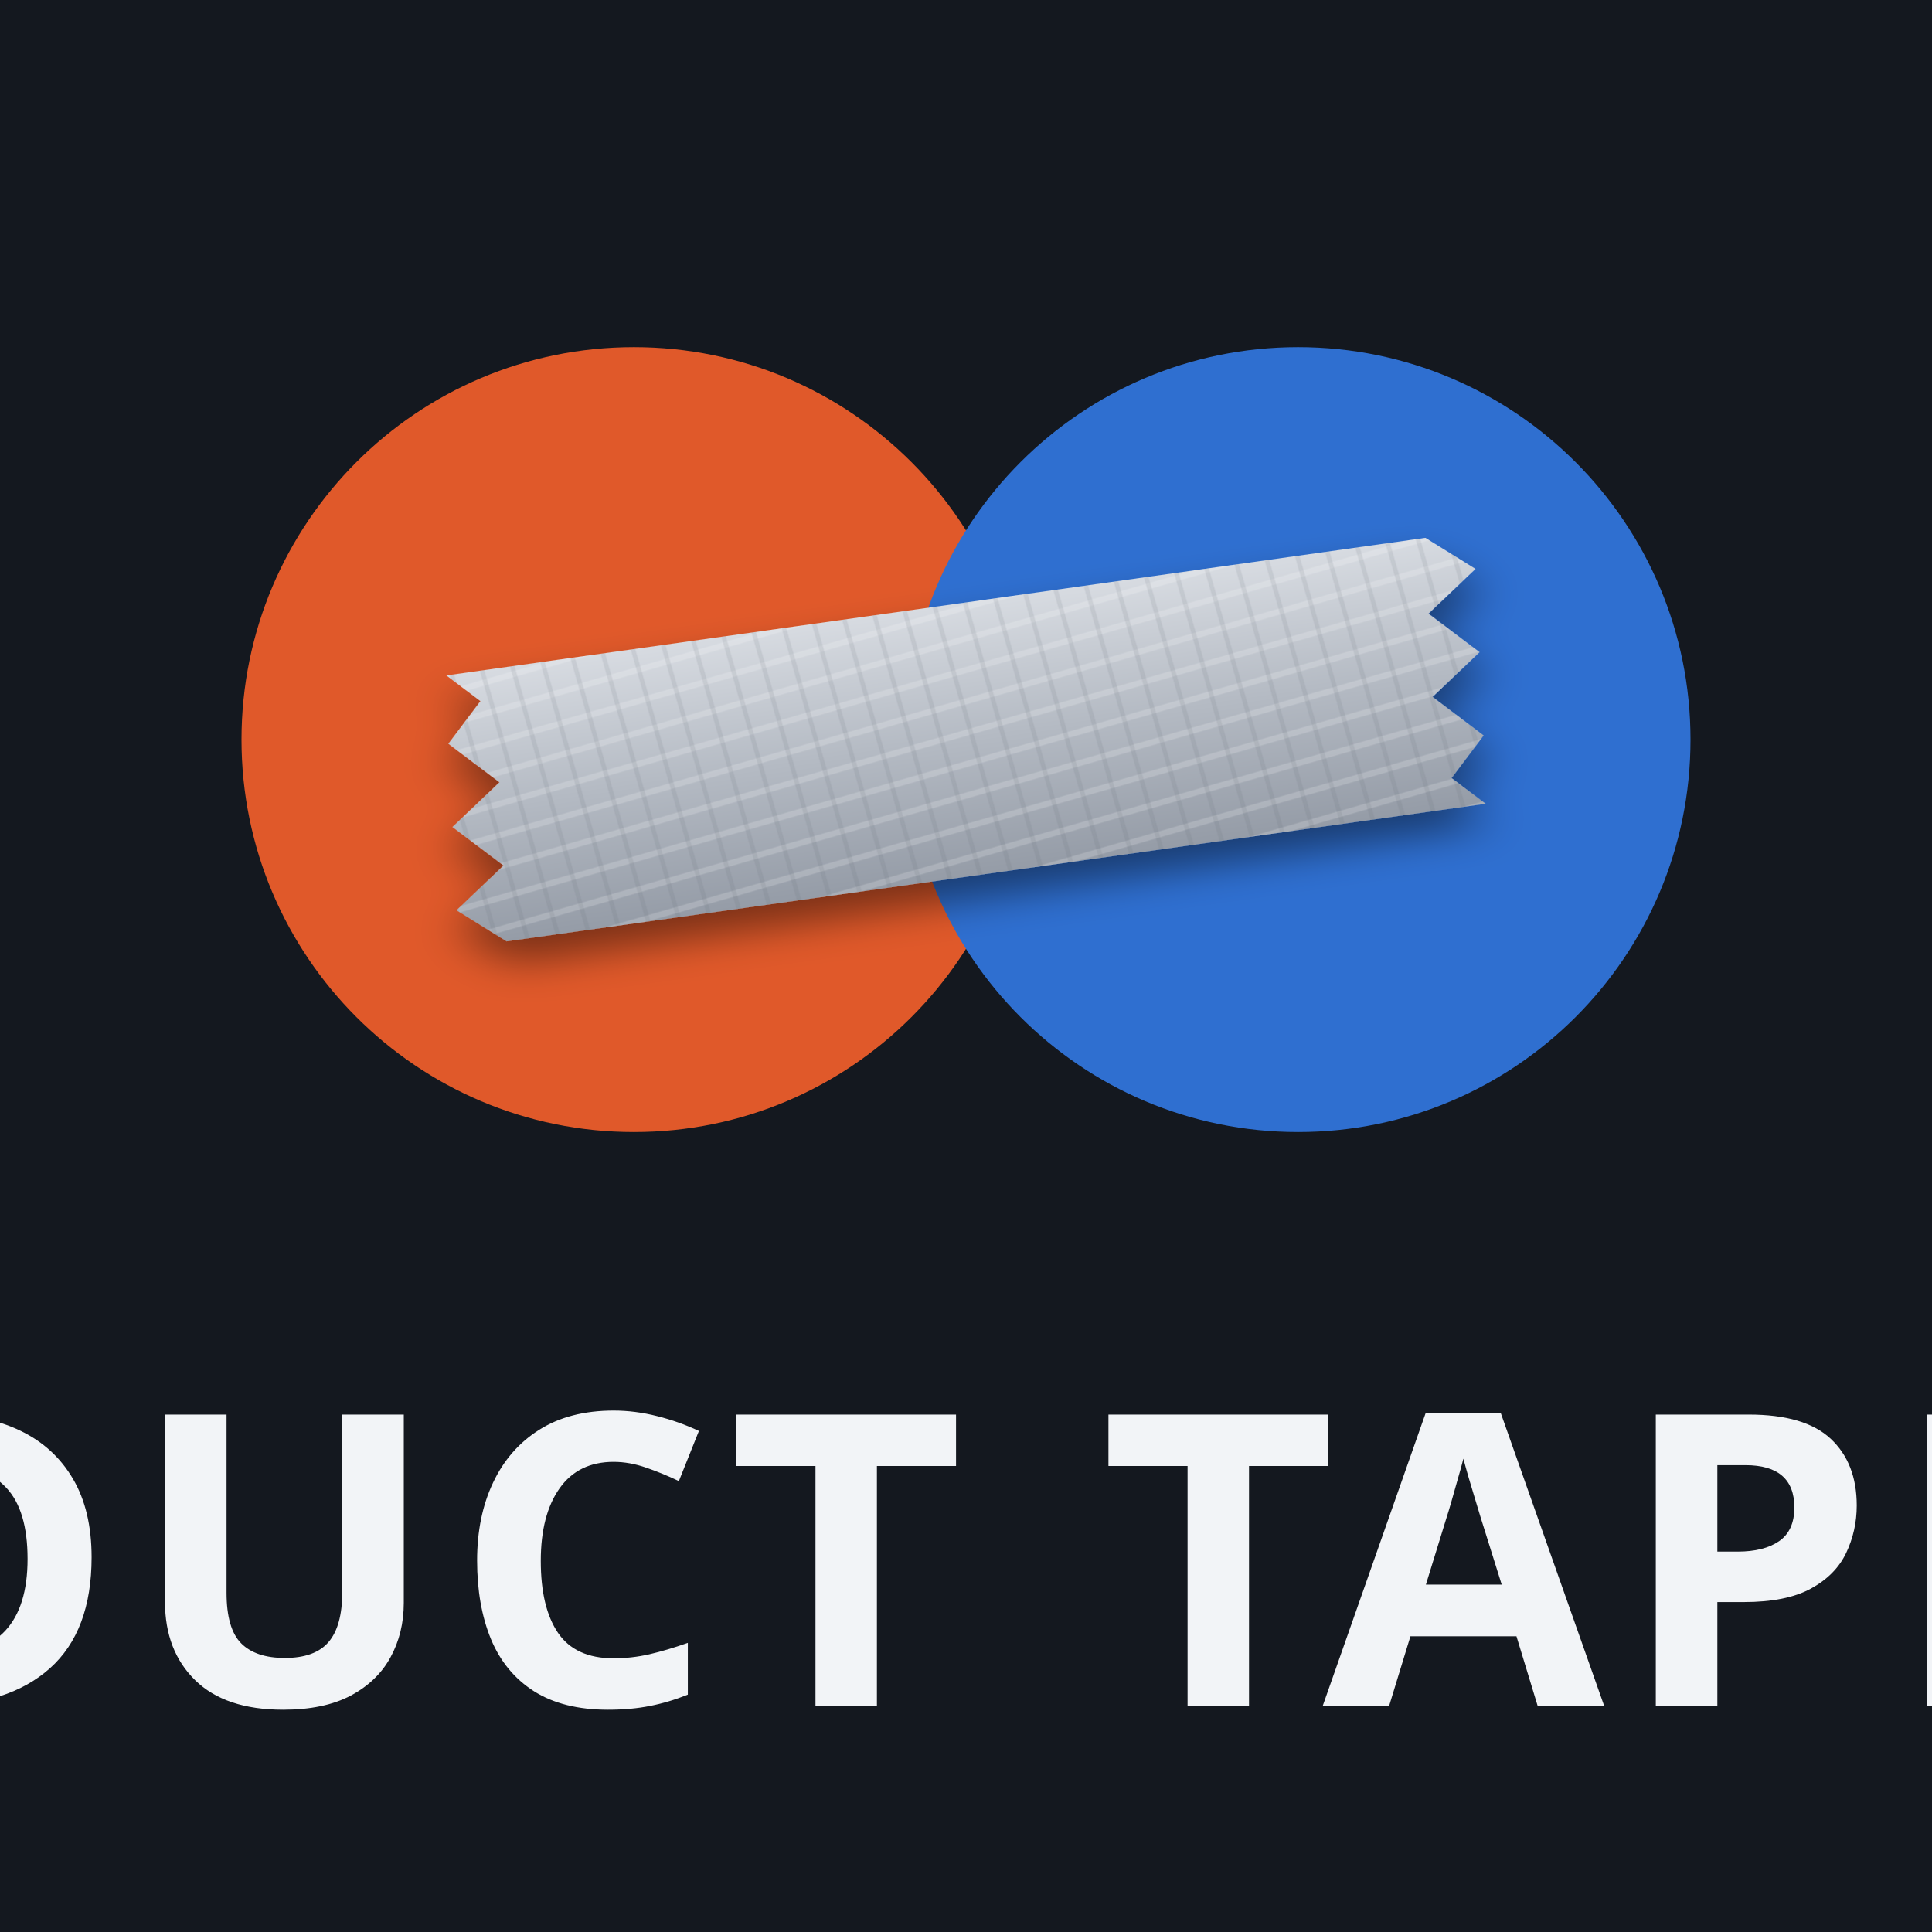
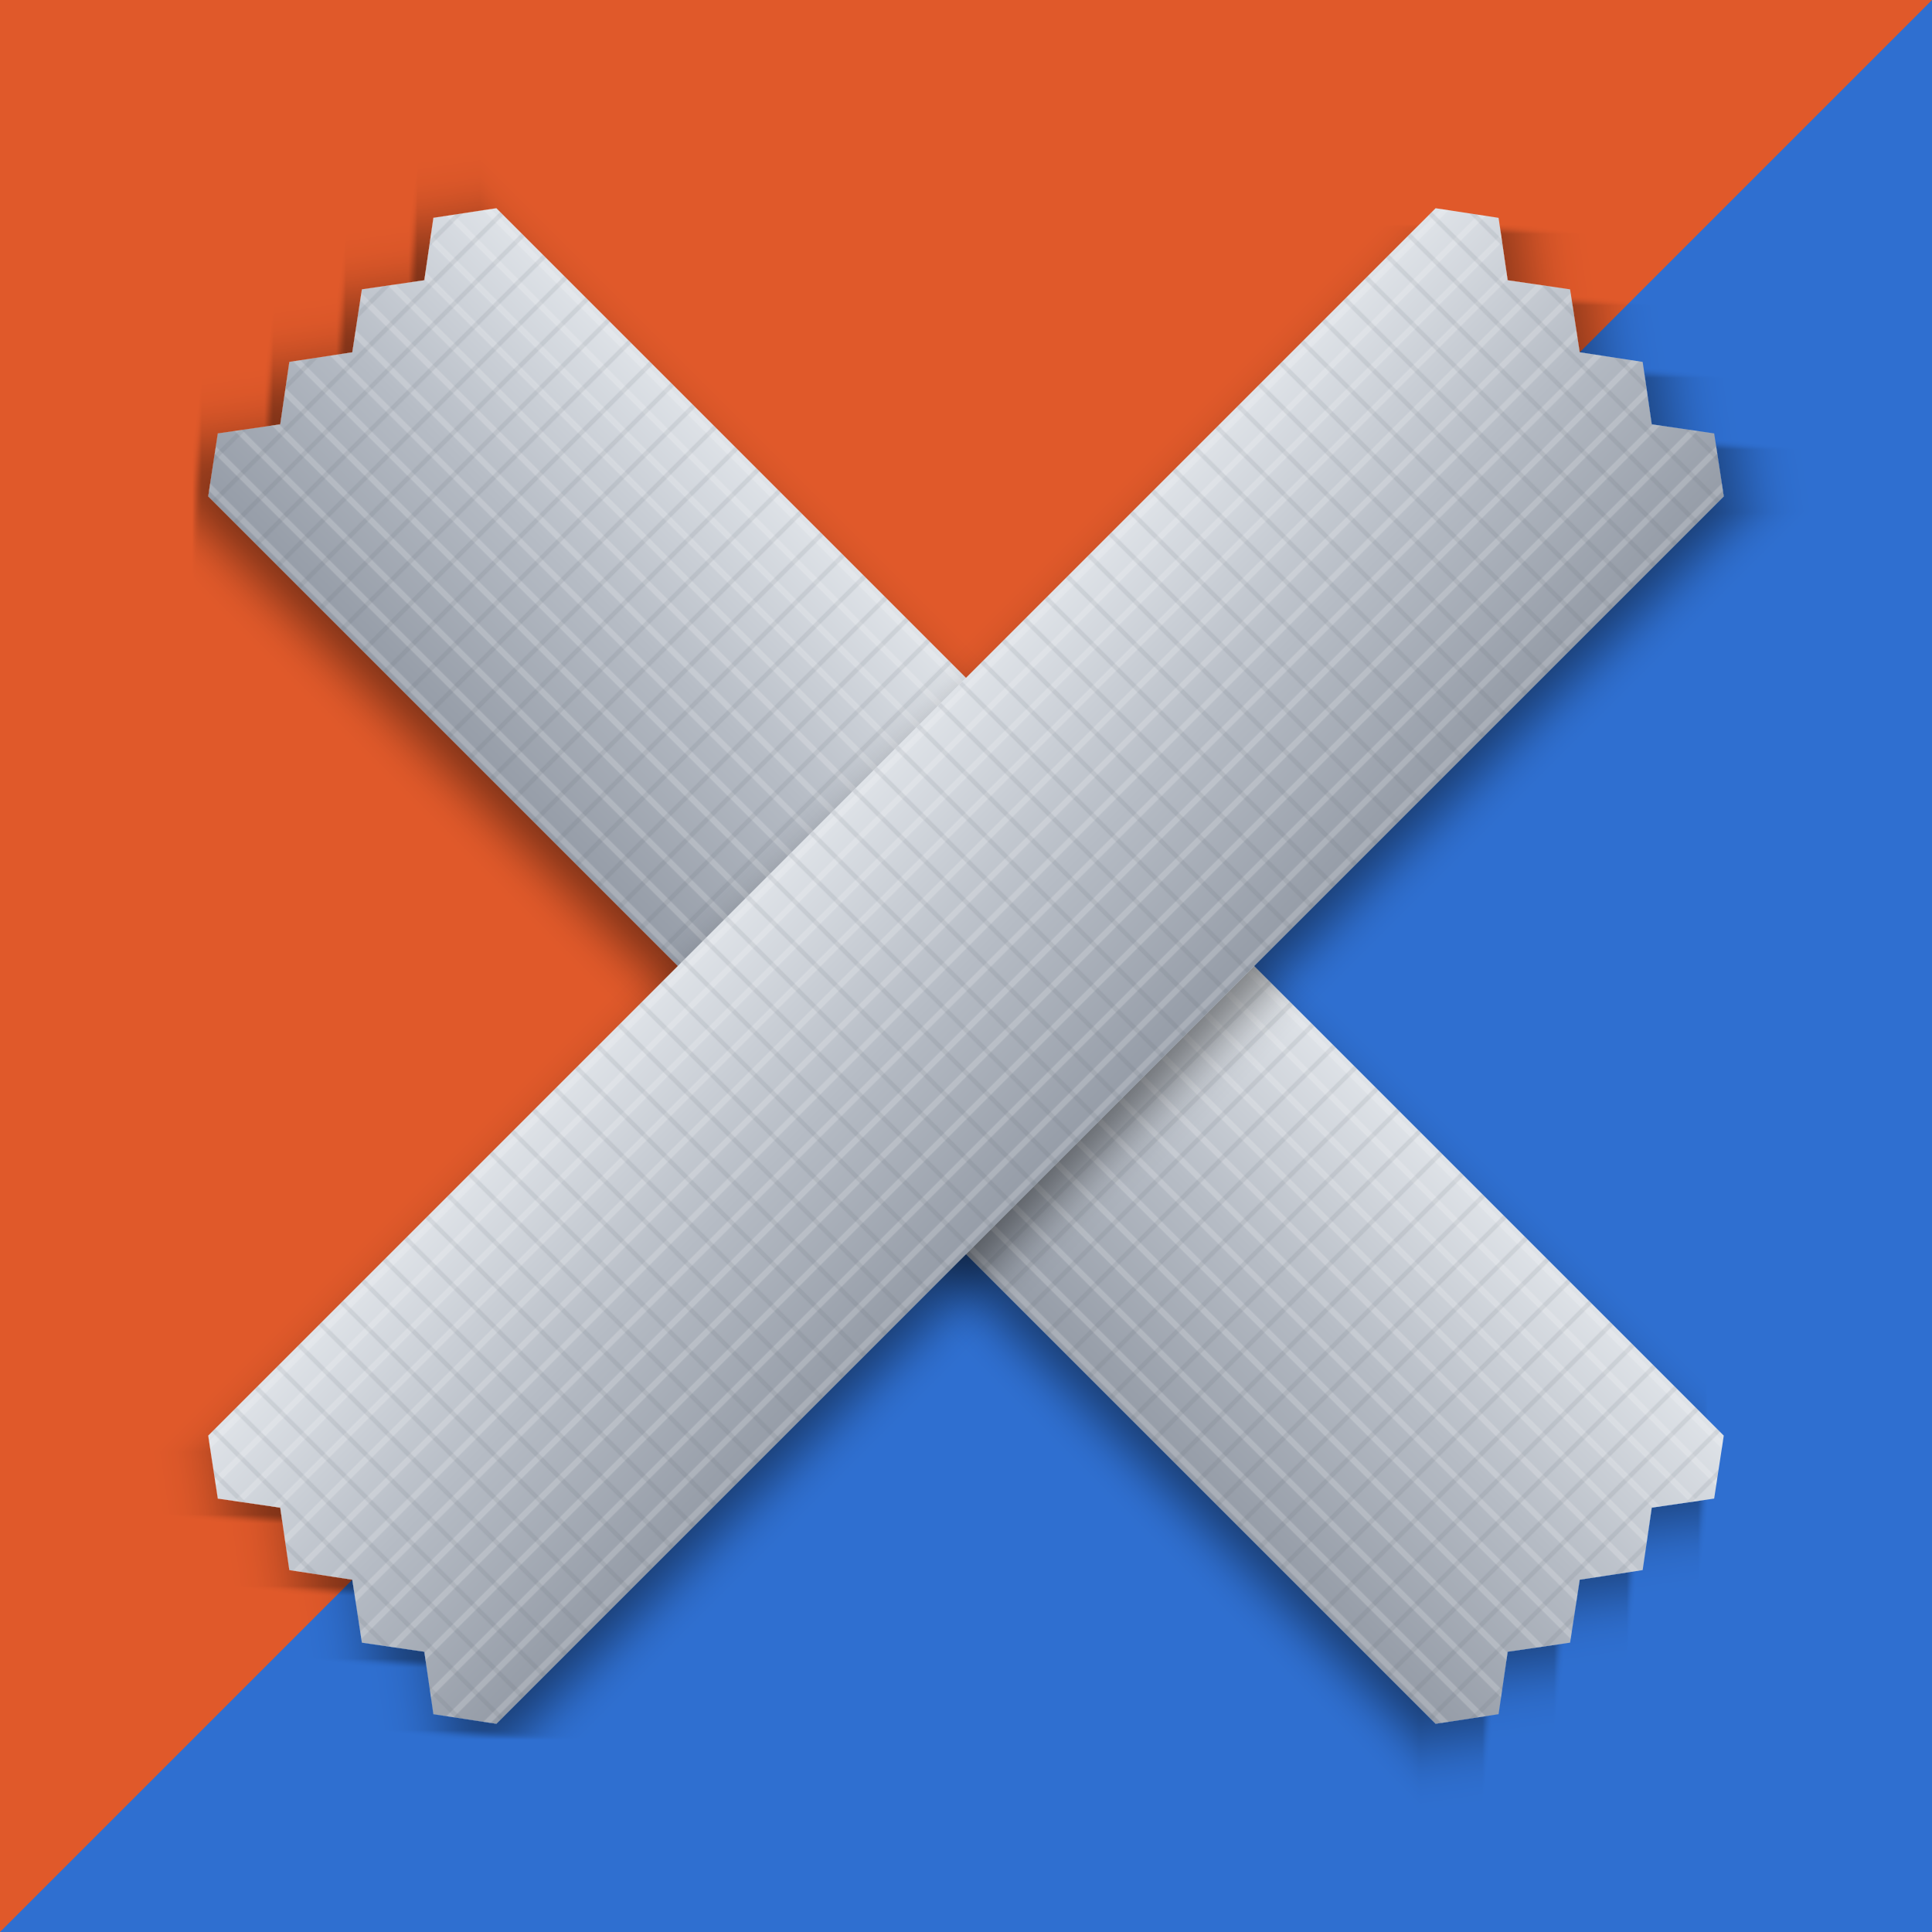
<svg xmlns="http://www.w3.org/2000/svg" width="256" height="256" viewBox="0 0 256 256">
  <defs>
    <linearGradient id="tape" x1="0" y1="0" x2="0" y2="1">
-       <stop offset="0" stop-color="#d7dbe1" />
-       <stop offset="0.5" stop-color="#b4bac3" />
+       <stop offset="0" stop-color="#dfe3e8" />
+       <stop offset="0.5" stop-color="#b6bcc5" />
      <stop offset="1" stop-color="#959ca7" />
    </linearGradient>
-     <pattern id="weave" width="4" height="4" patternUnits="userSpaceOnUse" patternTransform="rotate(-8)">
-       <path d="M0 2 H4" stroke="#ffffff" stroke-opacity="0.18" stroke-width="0.8" />
+     <radialGradient id="roll" cx="0.4" cy="0.35" r="0.75">
+       <stop offset="0" stop-color="#e4e8ed" />
+       <stop offset="1" stop-color="#8e95a0" />
+     </radialGradient>
+     <pattern id="weave" width="4" height="4" patternUnits="userSpaceOnUse">
+       <path d="M0 2 H4" stroke="#fff" stroke-opacity="0.18" stroke-width="0.8" />
      <path d="M2 0 V4" stroke="#5d6470" stroke-opacity="0.12" stroke-width="0.6" />
    </pattern>
-     <filter id="shadow" x="-20%" y="-50%" width="140%" height="200%">
+     <filter id="shadow" x="-30%" y="-60%" width="160%" height="220%">
      <feDropShadow dx="0" dy="3" stdDeviation="3" flood-color="#000" flood-opacity="0.45" />
    </filter>
  </defs>
-   <rect width="256" height="256" fill="#14181f" />
-   <circle cx="84" cy="98" r="52" fill="#e0592a" />
-   <circle cx="172" cy="98" r="52" fill="#2f6fd0" />
-   <clipPath id="stripclip">
-     <path d="M61 80 L192 80 L198 85 L191 90 L197 96 L190 101 L196 107 L191 112 L195 116 L64 116 L58 111 L65 106 L59 100 L66 95 L60 89 L65 84 Z" />
-   </clipPath>
-   <g transform="rotate(-8 128 98)">
-     <path d="M61 80 L192 80 L198 85 L191 90 L197 96 L190 101 L196 107 L191 112 L195 116 L64 116 L58 111 L65 106 L59 100 L66 95 L60 89 L65 84 Z" fill="url(#tape)" filter="url(#shadow)" />
-     <rect x="56" y="78" width="144" height="40" fill="url(#weave)" clip-path="url(#stripclip)" />
+   <rect width="256" height="256" fill="#2f6fd0" />
+   <path d="M0 0 H256 L0 256 Z" fill="#e0592a" />
+   <g transform="translate(128 128) rotate(45)">
+     <clipPath id="cd1">
+       <path d="M-115.0 -27.0 L115.0 -27.0 L120.0 -20.2 L115.0 -13.5 L120.0 -6.8 L115.0 0.0 L120.0 6.8 L115.0 13.5 L120.0 20.2 L115.0 27.0 L-115.0 27.0 L-120.0 20.2 L-115.0 13.5 L-120.0 6.8 L-115.0 0.0 L-120.0 -6.8 L-115.0 -13.5 L-120.0 -20.2 L-115.0 -27.0 Z" />
+     </clipPath>
+     <path d="M-115.0 -27.0 L115.0 -27.0 L120.0 -20.2 L115.0 -13.5 L120.0 -6.8 L115.0 0.0 L120.0 6.8 L115.0 13.5 L120.0 20.2 L115.0 27.0 L-115.0 27.0 L-120.0 20.2 L-115.0 13.5 L-120.0 6.8 L-115.0 0.0 L-120.0 -6.8 L-115.0 -13.5 L-120.0 -20.2 L-115.0 -27.0 Z" fill="url(#tape)" filter="url(#shadow)" />
+     <rect x="-121.0" y="-27.0" width="242" height="54" fill="url(#weave)" clip-path="url(#cd1)" />
  </g>
-   <text x="128" y="226" text-anchor="middle" font-family="DIN Condensed, 'Avenir Next Condensed', 'Arial Narrow', sans-serif" font-weight="700" font-size="54" letter-spacing="2" fill="#f2f4f7">DUCT TAPE</text>
+   <g transform="translate(128 128) rotate(-45)">
+     <clipPath id="cd2">
+       <path d="M-115.0 -27.0 L115.0 -27.0 L120.0 -20.2 L115.0 -13.5 L120.0 -6.8 L115.0 0.0 L120.0 6.8 L115.0 13.5 L120.0 20.2 L115.0 27.0 L-115.0 27.0 L-120.0 20.2 L-115.0 13.5 L-120.0 6.8 L-115.0 0.0 L-120.0 -6.8 L-115.0 -13.5 L-120.0 -20.2 L-115.0 -27.0 Z" />
+     </clipPath>
+     <path d="M-115.0 -27.0 L115.0 -27.0 L120.0 -20.2 L115.0 -13.5 L120.0 -6.8 L115.0 0.0 L120.0 6.8 L115.0 13.5 L120.0 20.2 L115.0 27.0 L-115.0 27.0 L-120.0 20.2 L-115.0 13.5 L-120.0 6.8 L-115.0 0.0 L-120.0 -6.8 L-115.0 -13.5 L-120.0 -20.2 L-115.0 -27.0 Z" fill="url(#tape)" filter="url(#shadow)" />
+     <rect x="-121.0" y="-27.0" width="242" height="54" fill="url(#weave)" clip-path="url(#cd2)" />
+   </g>
</svg>
